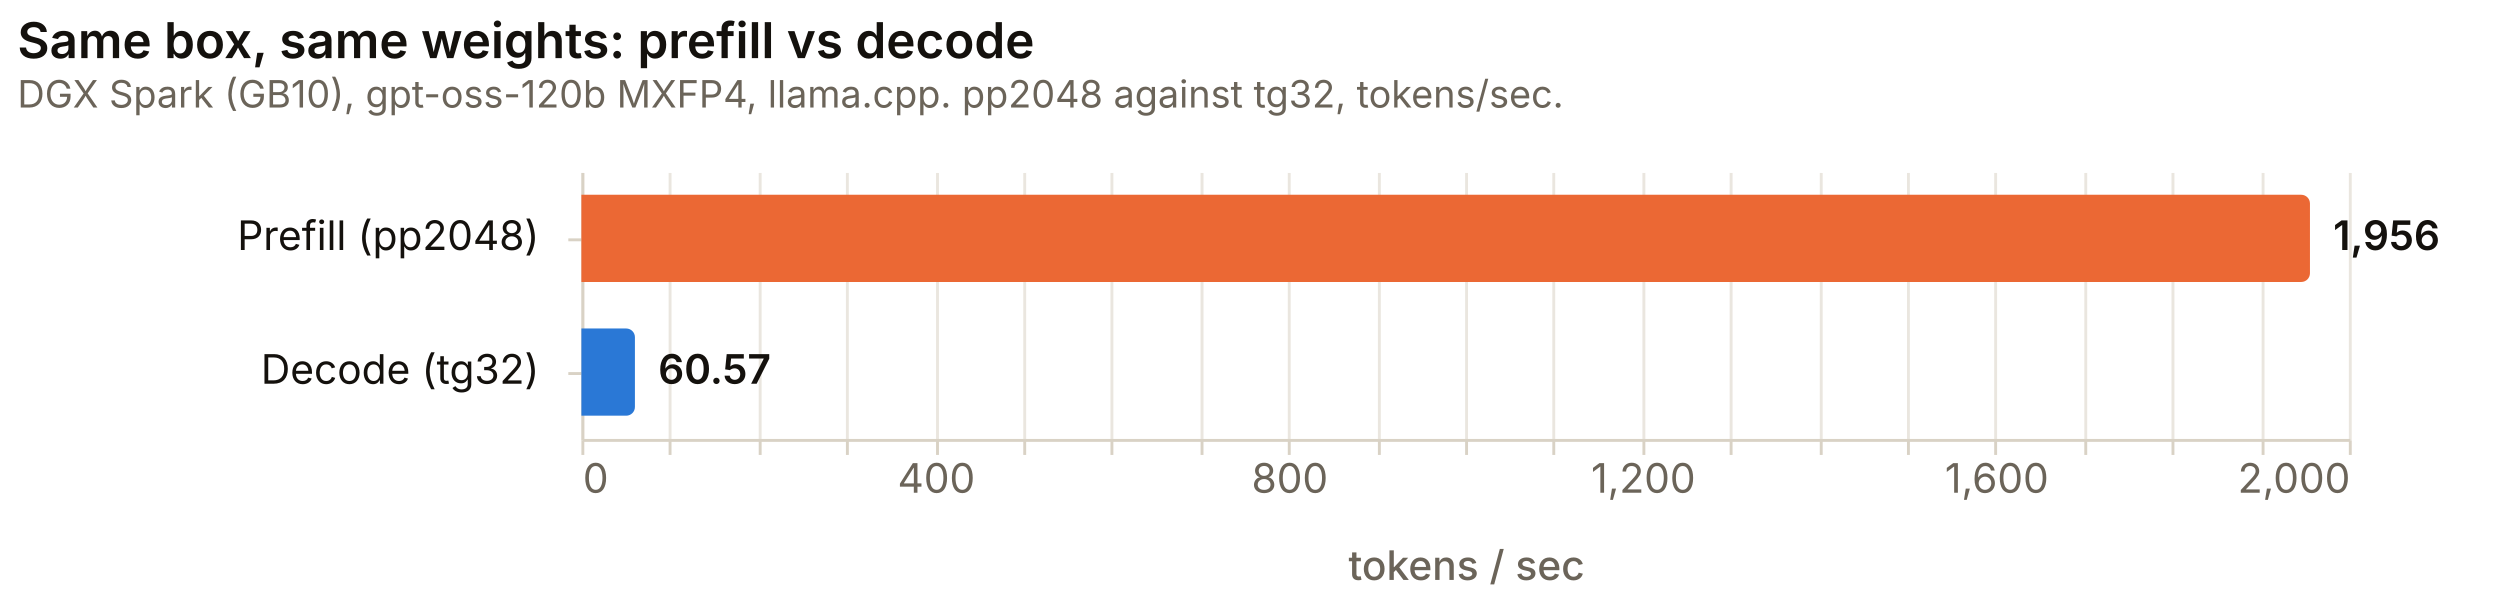
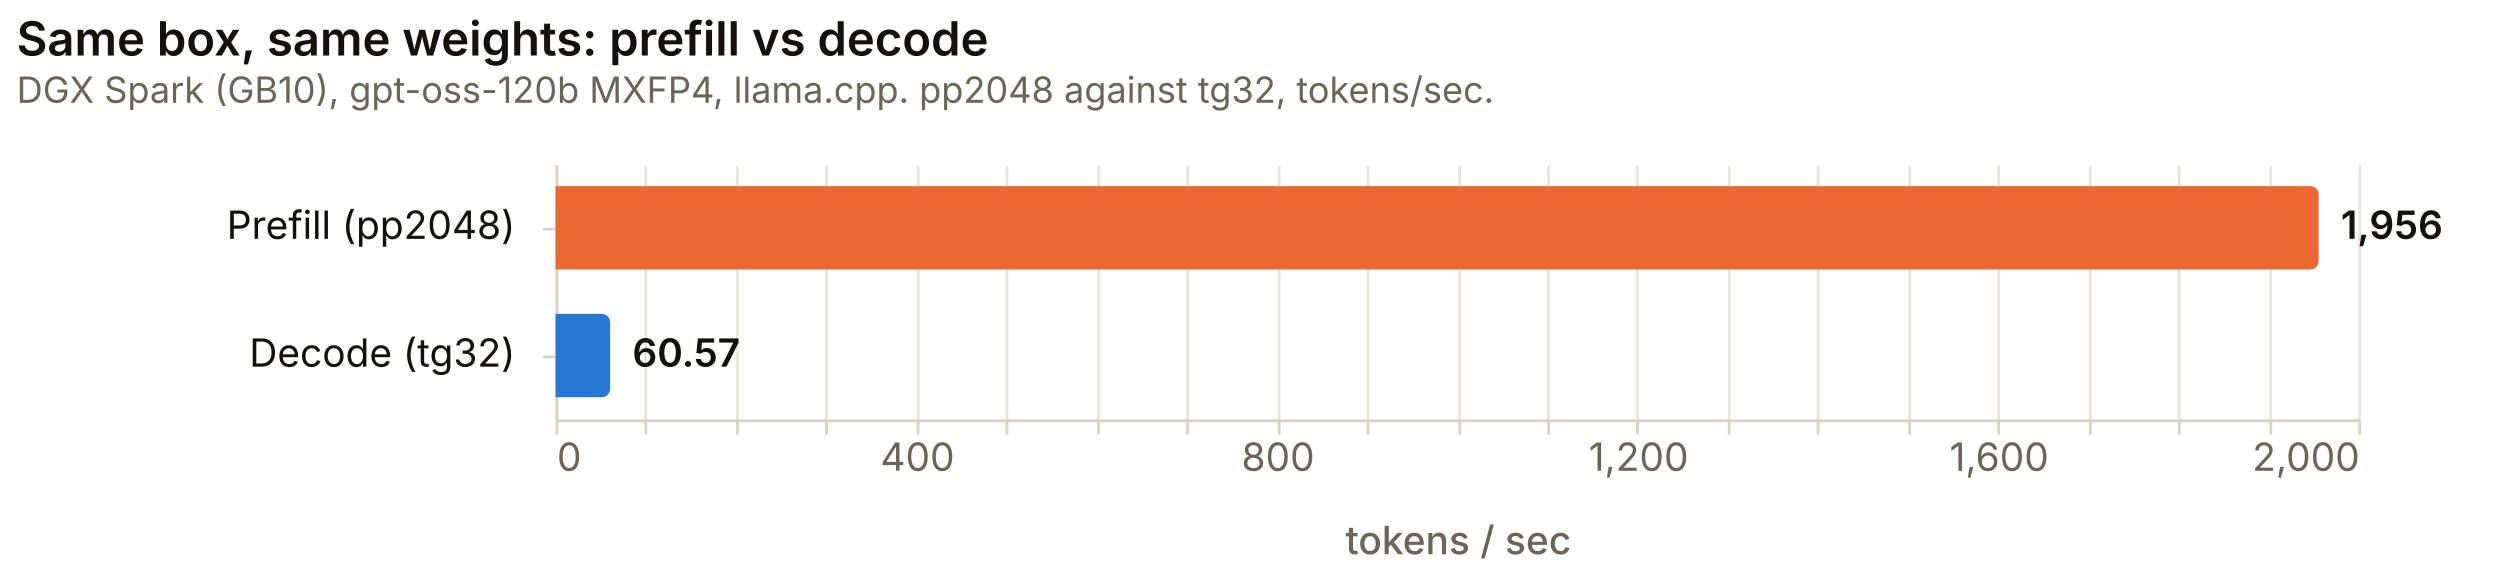
- <svg xmlns="http://www.w3.org/2000/svg" version="1.1" class="marks" width="860" height="208" viewBox="0 0 860 208">
+ <svg xmlns="http://www.w3.org/2000/svg" version="1.1" class="marks" width="900" height="208" viewBox="0 0 900 208">
  <g fill="none" stroke-miterlimit="4" transform="translate(200,59)">
    <g class="mark-group role-frame root" role="graphics-object" aria-roledescription="group mark container">
      <g transform="translate(0,0)">
-         <path class="background" aria-hidden="true" d="M0,0h608v92h-608Z" />
+         <path class="background" aria-hidden="true" d="M0,0h649v92h-649Z" />
        <g>
          <g class="mark-group role-axis" aria-hidden="true">
            <g transform="translate(0.5,92.5)">
              <path class="background" aria-hidden="true" d="M0,0h0v0h0Z" pointer-events="none" />
              <g>
                <g class="mark-rule role-axis-grid" pointer-events="none">
                  <line transform="translate(0,0)" x2="0" y2="-92" stroke="#d9d2c5" stroke-opacity="0.55" stroke-width="1" opacity="1" />
-                   <line transform="translate(30,0)" x2="0" y2="-92" stroke="#d9d2c5" stroke-opacity="0.55" stroke-width="1" opacity="1" />
-                   <line transform="translate(61,0)" x2="0" y2="-92" stroke="#d9d2c5" stroke-opacity="0.55" stroke-width="1" opacity="1" />
-                   <line transform="translate(91,0)" x2="0" y2="-92" stroke="#d9d2c5" stroke-opacity="0.55" stroke-width="1" opacity="1" />
-                   <line transform="translate(122,0)" x2="0" y2="-92" stroke="#d9d2c5" stroke-opacity="0.55" stroke-width="1" opacity="1" />
-                   <line transform="translate(152,0)" x2="0" y2="-92" stroke="#d9d2c5" stroke-opacity="0.55" stroke-width="1" opacity="1" />
-                   <line transform="translate(182,0)" x2="0" y2="-92" stroke="#d9d2c5" stroke-opacity="0.55" stroke-width="1" opacity="1" />
-                   <line transform="translate(213,0)" x2="0" y2="-92" stroke="#d9d2c5" stroke-opacity="0.55" stroke-width="1" opacity="1" />
-                   <line transform="translate(243,0)" x2="0" y2="-92" stroke="#d9d2c5" stroke-opacity="0.55" stroke-width="1" opacity="1" />
-                   <line transform="translate(274,0)" x2="0" y2="-92" stroke="#d9d2c5" stroke-opacity="0.55" stroke-width="1" opacity="1" />
-                   <line transform="translate(304,0)" x2="0" y2="-92" stroke="#d9d2c5" stroke-opacity="0.55" stroke-width="1" opacity="1" />
-                   <line transform="translate(334,0)" x2="0" y2="-92" stroke="#d9d2c5" stroke-opacity="0.55" stroke-width="1" opacity="1" />
-                   <line transform="translate(365,0)" x2="0" y2="-92" stroke="#d9d2c5" stroke-opacity="0.55" stroke-width="1" opacity="1" />
-                   <line transform="translate(395,0)" x2="0" y2="-92" stroke="#d9d2c5" stroke-opacity="0.55" stroke-width="1" opacity="1" />
-                   <line transform="translate(426,0)" x2="0" y2="-92" stroke="#d9d2c5" stroke-opacity="0.55" stroke-width="1" opacity="1" />
-                   <line transform="translate(456,0)" x2="0" y2="-92" stroke="#d9d2c5" stroke-opacity="0.55" stroke-width="1" opacity="1" />
-                   <line transform="translate(486,0)" x2="0" y2="-92" stroke="#d9d2c5" stroke-opacity="0.55" stroke-width="1" opacity="1" />
-                   <line transform="translate(517,0)" x2="0" y2="-92" stroke="#d9d2c5" stroke-opacity="0.55" stroke-width="1" opacity="1" />
-                   <line transform="translate(547,0)" x2="0" y2="-92" stroke="#d9d2c5" stroke-opacity="0.55" stroke-width="1" opacity="1" />
-                   <line transform="translate(578,0)" x2="0" y2="-92" stroke="#d9d2c5" stroke-opacity="0.55" stroke-width="1" opacity="1" />
-                   <line transform="translate(608,0)" x2="0" y2="-92" stroke="#d9d2c5" stroke-opacity="0.55" stroke-width="1" opacity="1" />
+                   <line transform="translate(32,0)" x2="0" y2="-92" stroke="#d9d2c5" stroke-opacity="0.55" stroke-width="1" opacity="1" />
+                   <line transform="translate(65,0)" x2="0" y2="-92" stroke="#d9d2c5" stroke-opacity="0.55" stroke-width="1" opacity="1" />
+                   <line transform="translate(97,0)" x2="0" y2="-92" stroke="#d9d2c5" stroke-opacity="0.55" stroke-width="1" opacity="1" />
+                   <line transform="translate(130,0)" x2="0" y2="-92" stroke="#d9d2c5" stroke-opacity="0.55" stroke-width="1" opacity="1" />
+                   <line transform="translate(162,0)" x2="0" y2="-92" stroke="#d9d2c5" stroke-opacity="0.55" stroke-width="1" opacity="1" />
+                   <line transform="translate(195,0)" x2="0" y2="-92" stroke="#d9d2c5" stroke-opacity="0.55" stroke-width="1" opacity="1" />
+                   <line transform="translate(227,0)" x2="0" y2="-92" stroke="#d9d2c5" stroke-opacity="0.55" stroke-width="1" opacity="1" />
+                   <line transform="translate(260,0)" x2="0" y2="-92" stroke="#d9d2c5" stroke-opacity="0.55" stroke-width="1" opacity="1" />
+                   <line transform="translate(292,0)" x2="0" y2="-92" stroke="#d9d2c5" stroke-opacity="0.55" stroke-width="1" opacity="1" />
+                   <line transform="translate(325,0)" x2="0" y2="-92" stroke="#d9d2c5" stroke-opacity="0.55" stroke-width="1" opacity="1" />
+                   <line transform="translate(357,0)" x2="0" y2="-92" stroke="#d9d2c5" stroke-opacity="0.55" stroke-width="1" opacity="1" />
+                   <line transform="translate(389,0)" x2="0" y2="-92" stroke="#d9d2c5" stroke-opacity="0.55" stroke-width="1" opacity="1" />
+                   <line transform="translate(422,0)" x2="0" y2="-92" stroke="#d9d2c5" stroke-opacity="0.55" stroke-width="1" opacity="1" />
+                   <line transform="translate(454,0)" x2="0" y2="-92" stroke="#d9d2c5" stroke-opacity="0.55" stroke-width="1" opacity="1" />
+                   <line transform="translate(487,0)" x2="0" y2="-92" stroke="#d9d2c5" stroke-opacity="0.55" stroke-width="1" opacity="1" />
+                   <line transform="translate(519,0)" x2="0" y2="-92" stroke="#d9d2c5" stroke-opacity="0.55" stroke-width="1" opacity="1" />
+                   <line transform="translate(552,0)" x2="0" y2="-92" stroke="#d9d2c5" stroke-opacity="0.55" stroke-width="1" opacity="1" />
+                   <line transform="translate(584,0)" x2="0" y2="-92" stroke="#d9d2c5" stroke-opacity="0.55" stroke-width="1" opacity="1" />
+                   <line transform="translate(617,0)" x2="0" y2="-92" stroke="#d9d2c5" stroke-opacity="0.55" stroke-width="1" opacity="1" />
+                   <line transform="translate(649,0)" x2="0" y2="-92" stroke="#d9d2c5" stroke-opacity="0.55" stroke-width="1" opacity="1" />
                </g>
              </g>
              <path class="foreground" aria-hidden="true" d="" pointer-events="none" display="none" />
            </g>
          </g>
          <g class="mark-group role-axis" role="graphics-symbol" aria-roledescription="axis" aria-label="X-axis titled 'tokens / sec' for a linear scale with values from 0 to 2,000">
            <g transform="translate(0.5,92.5)">
              <path class="background" aria-hidden="true" d="M0,0h0v0h0Z" pointer-events="none" />
              <g>
                <g class="mark-rule role-axis-tick" pointer-events="none">
                  <line transform="translate(0,0)" x2="0" y2="5" stroke="#d9d2c5" stroke-width="1" opacity="1" />
-                   <line transform="translate(30,0)" x2="0" y2="5" stroke="#d9d2c5" stroke-width="1" opacity="1" />
-                   <line transform="translate(61,0)" x2="0" y2="5" stroke="#d9d2c5" stroke-width="1" opacity="1" />
-                   <line transform="translate(91,0)" x2="0" y2="5" stroke="#d9d2c5" stroke-width="1" opacity="1" />
-                   <line transform="translate(122,0)" x2="0" y2="5" stroke="#d9d2c5" stroke-width="1" opacity="1" />
-                   <line transform="translate(152,0)" x2="0" y2="5" stroke="#d9d2c5" stroke-width="1" opacity="1" />
-                   <line transform="translate(182,0)" x2="0" y2="5" stroke="#d9d2c5" stroke-width="1" opacity="1" />
-                   <line transform="translate(213,0)" x2="0" y2="5" stroke="#d9d2c5" stroke-width="1" opacity="1" />
-                   <line transform="translate(243,0)" x2="0" y2="5" stroke="#d9d2c5" stroke-width="1" opacity="1" />
-                   <line transform="translate(274,0)" x2="0" y2="5" stroke="#d9d2c5" stroke-width="1" opacity="1" />
-                   <line transform="translate(304,0)" x2="0" y2="5" stroke="#d9d2c5" stroke-width="1" opacity="1" />
-                   <line transform="translate(334,0)" x2="0" y2="5" stroke="#d9d2c5" stroke-width="1" opacity="1" />
-                   <line transform="translate(365,0)" x2="0" y2="5" stroke="#d9d2c5" stroke-width="1" opacity="1" />
-                   <line transform="translate(395,0)" x2="0" y2="5" stroke="#d9d2c5" stroke-width="1" opacity="1" />
-                   <line transform="translate(426,0)" x2="0" y2="5" stroke="#d9d2c5" stroke-width="1" opacity="1" />
-                   <line transform="translate(456,0)" x2="0" y2="5" stroke="#d9d2c5" stroke-width="1" opacity="1" />
-                   <line transform="translate(486,0)" x2="0" y2="5" stroke="#d9d2c5" stroke-width="1" opacity="1" />
-                   <line transform="translate(517,0)" x2="0" y2="5" stroke="#d9d2c5" stroke-width="1" opacity="1" />
-                   <line transform="translate(547,0)" x2="0" y2="5" stroke="#d9d2c5" stroke-width="1" opacity="1" />
-                   <line transform="translate(578,0)" x2="0" y2="5" stroke="#d9d2c5" stroke-width="1" opacity="1" />
-                   <line transform="translate(608,0)" x2="0" y2="5" stroke="#d9d2c5" stroke-width="1" opacity="1" />
+                   <line transform="translate(32,0)" x2="0" y2="5" stroke="#d9d2c5" stroke-width="1" opacity="1" />
+                   <line transform="translate(65,0)" x2="0" y2="5" stroke="#d9d2c5" stroke-width="1" opacity="1" />
+                   <line transform="translate(97,0)" x2="0" y2="5" stroke="#d9d2c5" stroke-width="1" opacity="1" />
+                   <line transform="translate(130,0)" x2="0" y2="5" stroke="#d9d2c5" stroke-width="1" opacity="1" />
+                   <line transform="translate(162,0)" x2="0" y2="5" stroke="#d9d2c5" stroke-width="1" opacity="1" />
+                   <line transform="translate(195,0)" x2="0" y2="5" stroke="#d9d2c5" stroke-width="1" opacity="1" />
+                   <line transform="translate(227,0)" x2="0" y2="5" stroke="#d9d2c5" stroke-width="1" opacity="1" />
+                   <line transform="translate(260,0)" x2="0" y2="5" stroke="#d9d2c5" stroke-width="1" opacity="1" />
+                   <line transform="translate(292,0)" x2="0" y2="5" stroke="#d9d2c5" stroke-width="1" opacity="1" />
+                   <line transform="translate(325,0)" x2="0" y2="5" stroke="#d9d2c5" stroke-width="1" opacity="1" />
+                   <line transform="translate(357,0)" x2="0" y2="5" stroke="#d9d2c5" stroke-width="1" opacity="1" />
+                   <line transform="translate(389,0)" x2="0" y2="5" stroke="#d9d2c5" stroke-width="1" opacity="1" />
+                   <line transform="translate(422,0)" x2="0" y2="5" stroke="#d9d2c5" stroke-width="1" opacity="1" />
+                   <line transform="translate(454,0)" x2="0" y2="5" stroke="#d9d2c5" stroke-width="1" opacity="1" />
+                   <line transform="translate(487,0)" x2="0" y2="5" stroke="#d9d2c5" stroke-width="1" opacity="1" />
+                   <line transform="translate(519,0)" x2="0" y2="5" stroke="#d9d2c5" stroke-width="1" opacity="1" />
+                   <line transform="translate(552,0)" x2="0" y2="5" stroke="#d9d2c5" stroke-width="1" opacity="1" />
+                   <line transform="translate(584,0)" x2="0" y2="5" stroke="#d9d2c5" stroke-width="1" opacity="1" />
+                   <line transform="translate(617,0)" x2="0" y2="5" stroke="#d9d2c5" stroke-width="1" opacity="1" />
+                   <line transform="translate(649,0)" x2="0" y2="5" stroke="#d9d2c5" stroke-width="1" opacity="1" />
                </g>
                <g class="mark-text role-axis-label" pointer-events="none">
                  <text text-anchor="start" transform="translate(0,18)" font-family="ui-sans-serif, system-ui, -apple-system, 'Segoe UI', Inter, Helvetica, Arial, sans-serif" font-size="14px" fill="#6b6459" opacity="1">0</text>
-                   <text text-anchor="middle" transform="translate(30.4,18)" font-family="ui-sans-serif, system-ui, -apple-system, 'Segoe UI', Inter, Helvetica, Arial, sans-serif" font-size="14px" fill="#6b6459" opacity="0">100</text>
-                   <text text-anchor="middle" transform="translate(60.8,18)" font-family="ui-sans-serif, system-ui, -apple-system, 'Segoe UI', Inter, Helvetica, Arial, sans-serif" font-size="14px" fill="#6b6459" opacity="0">200</text>
-                   <text text-anchor="middle" transform="translate(91.2,18)" font-family="ui-sans-serif, system-ui, -apple-system, 'Segoe UI', Inter, Helvetica, Arial, sans-serif" font-size="14px" fill="#6b6459" opacity="0">300</text>
-                   <text text-anchor="middle" transform="translate(121.6,18)" font-family="ui-sans-serif, system-ui, -apple-system, 'Segoe UI', Inter, Helvetica, Arial, sans-serif" font-size="14px" fill="#6b6459" opacity="1">400</text>
-                   <text text-anchor="middle" transform="translate(152,18)" font-family="ui-sans-serif, system-ui, -apple-system, 'Segoe UI', Inter, Helvetica, Arial, sans-serif" font-size="14px" fill="#6b6459" opacity="0">500</text>
-                   <text text-anchor="middle" transform="translate(182.4,18)" font-family="ui-sans-serif, system-ui, -apple-system, 'Segoe UI', Inter, Helvetica, Arial, sans-serif" font-size="14px" fill="#6b6459" opacity="0">600</text>
-                   <text text-anchor="middle" transform="translate(212.8,18)" font-family="ui-sans-serif, system-ui, -apple-system, 'Segoe UI', Inter, Helvetica, Arial, sans-serif" font-size="14px" fill="#6b6459" opacity="0">700</text>
-                   <text text-anchor="middle" transform="translate(243.2,18)" font-family="ui-sans-serif, system-ui, -apple-system, 'Segoe UI', Inter, Helvetica, Arial, sans-serif" font-size="14px" fill="#6b6459" opacity="1">800</text>
-                   <text text-anchor="middle" transform="translate(273.6,18)" font-family="ui-sans-serif, system-ui, -apple-system, 'Segoe UI', Inter, Helvetica, Arial, sans-serif" font-size="14px" fill="#6b6459" opacity="0">900</text>
-                   <text text-anchor="middle" transform="translate(304,18)" font-family="ui-sans-serif, system-ui, -apple-system, 'Segoe UI', Inter, Helvetica, Arial, sans-serif" font-size="14px" fill="#6b6459" opacity="0">1,000</text>
-                   <text text-anchor="middle" transform="translate(334.4,18)" font-family="ui-sans-serif, system-ui, -apple-system, 'Segoe UI', Inter, Helvetica, Arial, sans-serif" font-size="14px" fill="#6b6459" opacity="0">1,100</text>
-                   <text text-anchor="middle" transform="translate(364.8,18)" font-family="ui-sans-serif, system-ui, -apple-system, 'Segoe UI', Inter, Helvetica, Arial, sans-serif" font-size="14px" fill="#6b6459" opacity="1">1,200</text>
-                   <text text-anchor="middle" transform="translate(395.2,18)" font-family="ui-sans-serif, system-ui, -apple-system, 'Segoe UI', Inter, Helvetica, Arial, sans-serif" font-size="14px" fill="#6b6459" opacity="0">1,300</text>
-                   <text text-anchor="middle" transform="translate(425.6,18)" font-family="ui-sans-serif, system-ui, -apple-system, 'Segoe UI', Inter, Helvetica, Arial, sans-serif" font-size="14px" fill="#6b6459" opacity="0">1,400</text>
-                   <text text-anchor="middle" transform="translate(456,18)" font-family="ui-sans-serif, system-ui, -apple-system, 'Segoe UI', Inter, Helvetica, Arial, sans-serif" font-size="14px" fill="#6b6459" opacity="0">1,500</text>
-                   <text text-anchor="middle" transform="translate(486.4,18)" font-family="ui-sans-serif, system-ui, -apple-system, 'Segoe UI', Inter, Helvetica, Arial, sans-serif" font-size="14px" fill="#6b6459" opacity="1">1,600</text>
-                   <text text-anchor="middle" transform="translate(516.8,18)" font-family="ui-sans-serif, system-ui, -apple-system, 'Segoe UI', Inter, Helvetica, Arial, sans-serif" font-size="14px" fill="#6b6459" opacity="0">1,700</text>
-                   <text text-anchor="middle" transform="translate(547.2,18)" font-family="ui-sans-serif, system-ui, -apple-system, 'Segoe UI', Inter, Helvetica, Arial, sans-serif" font-size="14px" fill="#6b6459" opacity="0">1,800</text>
-                   <text text-anchor="middle" transform="translate(577.6,18)" font-family="ui-sans-serif, system-ui, -apple-system, 'Segoe UI', Inter, Helvetica, Arial, sans-serif" font-size="14px" fill="#6b6459" opacity="0">1,900</text>
-                   <text text-anchor="end" transform="translate(608,18)" font-family="ui-sans-serif, system-ui, -apple-system, 'Segoe UI', Inter, Helvetica, Arial, sans-serif" font-size="14px" fill="#6b6459" opacity="1">2,000</text>
+                   <text text-anchor="middle" transform="translate(32.45,18)" font-family="ui-sans-serif, system-ui, -apple-system, 'Segoe UI', Inter, Helvetica, Arial, sans-serif" font-size="14px" fill="#6b6459" opacity="0">100</text>
+                   <text text-anchor="middle" transform="translate(64.9,18)" font-family="ui-sans-serif, system-ui, -apple-system, 'Segoe UI', Inter, Helvetica, Arial, sans-serif" font-size="14px" fill="#6b6459" opacity="0">200</text>
+                   <text text-anchor="middle" transform="translate(97.35,18)" font-family="ui-sans-serif, system-ui, -apple-system, 'Segoe UI', Inter, Helvetica, Arial, sans-serif" font-size="14px" fill="#6b6459" opacity="0">300</text>
+                   <text text-anchor="middle" transform="translate(129.8,18)" font-family="ui-sans-serif, system-ui, -apple-system, 'Segoe UI', Inter, Helvetica, Arial, sans-serif" font-size="14px" fill="#6b6459" opacity="1">400</text>
+                   <text text-anchor="middle" transform="translate(162.25,18)" font-family="ui-sans-serif, system-ui, -apple-system, 'Segoe UI', Inter, Helvetica, Arial, sans-serif" font-size="14px" fill="#6b6459" opacity="0">500</text>
+                   <text text-anchor="middle" transform="translate(194.7,18)" font-family="ui-sans-serif, system-ui, -apple-system, 'Segoe UI', Inter, Helvetica, Arial, sans-serif" font-size="14px" fill="#6b6459" opacity="0">600</text>
+                   <text text-anchor="middle" transform="translate(227.15,18)" font-family="ui-sans-serif, system-ui, -apple-system, 'Segoe UI', Inter, Helvetica, Arial, sans-serif" font-size="14px" fill="#6b6459" opacity="0">700</text>
+                   <text text-anchor="middle" transform="translate(259.6,18)" font-family="ui-sans-serif, system-ui, -apple-system, 'Segoe UI', Inter, Helvetica, Arial, sans-serif" font-size="14px" fill="#6b6459" opacity="1">800</text>
+                   <text text-anchor="middle" transform="translate(292.05,18)" font-family="ui-sans-serif, system-ui, -apple-system, 'Segoe UI', Inter, Helvetica, Arial, sans-serif" font-size="14px" fill="#6b6459" opacity="0">900</text>
+                   <text text-anchor="middle" transform="translate(324.5,18)" font-family="ui-sans-serif, system-ui, -apple-system, 'Segoe UI', Inter, Helvetica, Arial, sans-serif" font-size="14px" fill="#6b6459" opacity="0">1,000</text>
+                   <text text-anchor="middle" transform="translate(356.95,18)" font-family="ui-sans-serif, system-ui, -apple-system, 'Segoe UI', Inter, Helvetica, Arial, sans-serif" font-size="14px" fill="#6b6459" opacity="0">1,100</text>
+                   <text text-anchor="middle" transform="translate(389.4,18)" font-family="ui-sans-serif, system-ui, -apple-system, 'Segoe UI', Inter, Helvetica, Arial, sans-serif" font-size="14px" fill="#6b6459" opacity="1">1,200</text>
+                   <text text-anchor="middle" transform="translate(421.85,18)" font-family="ui-sans-serif, system-ui, -apple-system, 'Segoe UI', Inter, Helvetica, Arial, sans-serif" font-size="14px" fill="#6b6459" opacity="0">1,300</text>
+                   <text text-anchor="middle" transform="translate(454.3,18)" font-family="ui-sans-serif, system-ui, -apple-system, 'Segoe UI', Inter, Helvetica, Arial, sans-serif" font-size="14px" fill="#6b6459" opacity="0">1,400</text>
+                   <text text-anchor="middle" transform="translate(486.75,18)" font-family="ui-sans-serif, system-ui, -apple-system, 'Segoe UI', Inter, Helvetica, Arial, sans-serif" font-size="14px" fill="#6b6459" opacity="0">1,500</text>
+                   <text text-anchor="middle" transform="translate(519.2,18)" font-family="ui-sans-serif, system-ui, -apple-system, 'Segoe UI', Inter, Helvetica, Arial, sans-serif" font-size="14px" fill="#6b6459" opacity="1">1,600</text>
+                   <text text-anchor="middle" transform="translate(551.65,18)" font-family="ui-sans-serif, system-ui, -apple-system, 'Segoe UI', Inter, Helvetica, Arial, sans-serif" font-size="14px" fill="#6b6459" opacity="0">1,700</text>
+                   <text text-anchor="middle" transform="translate(584.1,18)" font-family="ui-sans-serif, system-ui, -apple-system, 'Segoe UI', Inter, Helvetica, Arial, sans-serif" font-size="14px" fill="#6b6459" opacity="0">1,800</text>
+                   <text text-anchor="middle" transform="translate(616.55,18)" font-family="ui-sans-serif, system-ui, -apple-system, 'Segoe UI', Inter, Helvetica, Arial, sans-serif" font-size="14px" fill="#6b6459" opacity="0">1,900</text>
+                   <text text-anchor="end" transform="translate(649,18)" font-family="ui-sans-serif, system-ui, -apple-system, 'Segoe UI', Inter, Helvetica, Arial, sans-serif" font-size="14px" fill="#6b6459" opacity="1">2,000</text>
                </g>
                <g class="mark-rule role-axis-domain" pointer-events="none">
-                   <line transform="translate(0,0)" x2="608" y2="0" stroke="#d9d2c5" stroke-width="1" opacity="1" />
+                   <line transform="translate(0,0)" x2="649" y2="0" stroke="#d9d2c5" stroke-width="1" opacity="1" />
                </g>
                <g class="mark-text role-axis-title" pointer-events="none">
-                   <text text-anchor="middle" transform="translate(304,48)" font-family="ui-sans-serif, system-ui, -apple-system, 'Segoe UI', Inter, Helvetica, Arial, sans-serif" font-size="14px" font-weight="500" fill="#6b6459" opacity="1">tokens / sec</text>
+                   <text text-anchor="middle" transform="translate(324.5,48)" font-family="ui-sans-serif, system-ui, -apple-system, 'Segoe UI', Inter, Helvetica, Arial, sans-serif" font-size="14px" font-weight="500" fill="#6b6459" opacity="1">tokens / sec</text>
                </g>
              </g>
              <path class="foreground" aria-hidden="true" d="" pointer-events="none" display="none" />
            </g>
          </g>
          <g class="mark-group role-axis" role="graphics-symbol" aria-roledescription="axis" aria-label="Y-axis for a discrete scale with 2 values: Prefill (pp2048), Decode (tg32)">
            <g transform="translate(0.5,0.5)">
              <path class="background" aria-hidden="true" d="M0,0h0v0h0Z" pointer-events="none" />
              <g>
                <g class="mark-rule role-axis-tick" pointer-events="none">
                  <line transform="translate(0,23)" x2="-5" y2="0" stroke="#d9d2c5" stroke-width="1" opacity="1" />
                  <line transform="translate(0,69)" x2="-5" y2="0" stroke="#d9d2c5" stroke-width="1" opacity="1" />
                </g>
                <g class="mark-text role-axis-label" pointer-events="none">
                  <text text-anchor="end" transform="translate(-15,26.5)" font-family="ui-sans-serif, system-ui, -apple-system, 'Segoe UI', Inter, Helvetica, Arial, sans-serif" font-size="14px" fill="#14110d" opacity="1">Prefill (pp2048)</text>
                  <text text-anchor="end" transform="translate(-15,72.5)" font-family="ui-sans-serif, system-ui, -apple-system, 'Segoe UI', Inter, Helvetica, Arial, sans-serif" font-size="14px" fill="#14110d" opacity="1">Decode (tg32)</text>
                </g>
                <g class="mark-rule role-axis-domain" pointer-events="none">
                  <line transform="translate(0,0)" x2="0" y2="92" stroke="#d9d2c5" stroke-width="1" opacity="1" />
                </g>
              </g>
              <path class="foreground" aria-hidden="true" d="" pointer-events="none" display="none" />
            </g>
          </g>
          <g class="mark-group role-scope" role="graphics-object" aria-roledescription="group mark container">
            <g transform="translate(0,8)">
-               <path class="background" aria-hidden="true" d="M0,0L591.624,0C593.28,0,594.624,1.344,594.624,3L594.624,27C594.624,28.656,593.28,30,591.624,30L0,30C0,30,0,30,0,30L0,0C0,0,0,0,0,0Z" />
+               <path class="background" aria-hidden="true" d="M0,0L631.722,0C633.378,0,634.722,1.344,634.722,3L634.722,27C634.722,28.656,633.378,30,631.722,30L0,30C0,30,0,30,0,30L0,0C0,0,0,0,0,0Z" />
              <g clip-path="url(#clip65)">
                <g class="mark-group role-scope" role="graphics-object" aria-roledescription="group mark container">
                  <g transform="translate(0,0)">
                    <path class="background" aria-hidden="true" d="M0,0h0v30h0Z" />
                    <g>
                      <g class="mark-rect role-mark layer_0_marks" role="graphics-object" aria-roledescription="rect mark container">
-                         <path aria-label="tokens / sec: 1956; phase: Prefill (pp2048)" role="graphics-symbol" aria-roledescription="bar" d="M0,0h594.624v30h-594.624Z" fill="#eb6834" />
+                         <path aria-label="tokens / sec: 1956; phase: Prefill (pp2048)" role="graphics-symbol" aria-roledescription="bar" d="M0,0h634.722v30h-634.722Z" fill="#eb6834" />
                      </g>
                    </g>
                    <path class="foreground" aria-hidden="true" d="" display="none" />
                  </g>
                </g>
              </g>
              <path class="foreground" aria-hidden="true" d="" display="none" />
            </g>
            <g transform="translate(0,54)">
-               <path class="background" aria-hidden="true" d="M0,0L15.413,0C17.069,0,18.413,1.344,18.413,3L18.413,27C18.413,28.656,17.069,30,15.413,30L0,30C0,30,0,30,0,30L0,0C0,0,0,0,0,0Z" />
+               <path class="background" aria-hidden="true" d="M0,0L16.655,0C18.311,0,19.655,1.344,19.655,3L19.655,27C19.655,28.656,18.311,30,16.655,30L0,30C0,30,0,30,0,30L0,0C0,0,0,0,0,0Z" />
              <g clip-path="url(#clip66)">
                <g class="mark-group role-scope" role="graphics-object" aria-roledescription="group mark container">
                  <g transform="translate(0,0)">
                    <path class="background" aria-hidden="true" d="M0,0h0v30h0Z" />
                    <g>
                      <g class="mark-rect role-mark layer_0_marks" role="graphics-object" aria-roledescription="rect mark container">
-                         <path aria-label="tokens / sec: 60.57; phase: Decode (tg32)" role="graphics-symbol" aria-roledescription="bar" d="M0,0h18.413v30h-18.413Z" fill="#2a78d6" />
+                         <path aria-label="tokens / sec: 60.57; phase: Decode (tg32)" role="graphics-symbol" aria-roledescription="bar" d="M0,0h19.655v30h-19.655Z" fill="#2a78d6" />
                      </g>
                    </g>
                    <path class="foreground" aria-hidden="true" d="" display="none" />
                  </g>
                </g>
              </g>
              <path class="foreground" aria-hidden="true" d="" display="none" />
            </g>
          </g>
          <g class="mark-text role-mark layer_1_marks" role="graphics-object" aria-roledescription="text mark container">
-             <text aria-label="tokens / sec: 1956; phase: Prefill (pp2048); v: 1,956" role="graphics-symbol" aria-roledescription="text mark" text-anchor="start" transform="translate(602.624,27)" font-family="ui-sans-serif, system-ui, -apple-system, 'Segoe UI', Inter, Helvetica, Arial, sans-serif" font-size="14px" font-weight="600" fill="#14110d">1,956</text>
-             <text aria-label="tokens / sec: 60.57; phase: Decode (tg32); v: 60.57" role="graphics-symbol" aria-roledescription="text mark" text-anchor="start" transform="translate(26.41328,73)" font-family="ui-sans-serif, system-ui, -apple-system, 'Segoe UI', Inter, Helvetica, Arial, sans-serif" font-size="14px" font-weight="600" fill="#14110d">60.57</text>
+             <text aria-label="tokens / sec: 1956; phase: Prefill (pp2048); v: 1,956" role="graphics-symbol" aria-roledescription="text mark" text-anchor="start" transform="translate(642.722,27)" font-family="ui-sans-serif, system-ui, -apple-system, 'Segoe UI', Inter, Helvetica, Arial, sans-serif" font-size="14px" font-weight="600" fill="#14110d">1,956</text>
+             <text aria-label="tokens / sec: 60.57; phase: Decode (tg32); v: 60.57" role="graphics-symbol" aria-roledescription="text mark" text-anchor="start" transform="translate(27.65497,73)" font-family="ui-sans-serif, system-ui, -apple-system, 'Segoe UI', Inter, Helvetica, Arial, sans-serif" font-size="14px" font-weight="600" fill="#14110d">60.57</text>
          </g>
          <g class="mark-group role-title">
            <g transform="translate(-194,-52)">
              <path class="background" aria-hidden="true" d="M0,0h0v0h0Z" pointer-events="none" />
              <g>
                <g class="mark-text role-title-text" role="graphics-symbol" aria-roledescription="title" aria-label="Title text 'Same box, same weights: prefill vs decode'" pointer-events="none">
                  <text text-anchor="start" transform="translate(0,13)" font-family="ui-sans-serif, system-ui, -apple-system, 'Segoe UI', Inter, Helvetica, Arial, sans-serif" font-size="17px" font-weight="600" fill="#14110d" opacity="1">Same box, same weights: prefill vs decode</text>
                </g>
                <g class="mark-text role-title-subtitle" role="graphics-symbol" aria-roledescription="subtitle" aria-label="Subtitle text 'DGX Spark (GB10), gpt-oss-120b MXFP4, llama.cpp. pp2048 against tg32, tokens/sec.'" pointer-events="none">
                  <text text-anchor="start" transform="translate(0,30)" font-family="ui-sans-serif, system-ui, -apple-system, 'Segoe UI', Inter, Helvetica, Arial, sans-serif" font-size="13px" fill="#6b6459" opacity="1">DGX Spark (GB10), gpt-oss-120b MXFP4, llama.cpp. pp2048 against tg32, tokens/sec.</text>
                </g>
              </g>
              <path class="foreground" aria-hidden="true" d="" pointer-events="none" display="none" />
            </g>
          </g>
        </g>
        <path class="foreground" aria-hidden="true" d="" display="none" />
      </g>
    </g>
  </g>
  <defs>
    <clipPath id="clip65">
-       <path d="M0,0L591.624,0C593.28,0,594.624,1.344,594.624,3L594.624,27C594.624,28.656,593.28,30,591.624,30L0,30C0,30,0,30,0,30L0,0C0,0,0,0,0,0Z" />
+       <path d="M0,0L631.722,0C633.378,0,634.722,1.344,634.722,3L634.722,27C634.722,28.656,633.378,30,631.722,30L0,30C0,30,0,30,0,30L0,0C0,0,0,0,0,0Z" />
    </clipPath>
    <clipPath id="clip66">
-       <path d="M0,0L15.413,0C17.069,0,18.413,1.344,18.413,3L18.413,27C18.413,28.656,17.069,30,15.413,30L0,30C0,30,0,30,0,30L0,0C0,0,0,0,0,0Z" />
+       <path d="M0,0L16.655,0C18.311,0,19.655,1.344,19.655,3L19.655,27C19.655,28.656,18.311,30,16.655,30L0,30C0,30,0,30,0,30L0,0C0,0,0,0,0,0Z" />
    </clipPath>
  </defs>
</svg>
